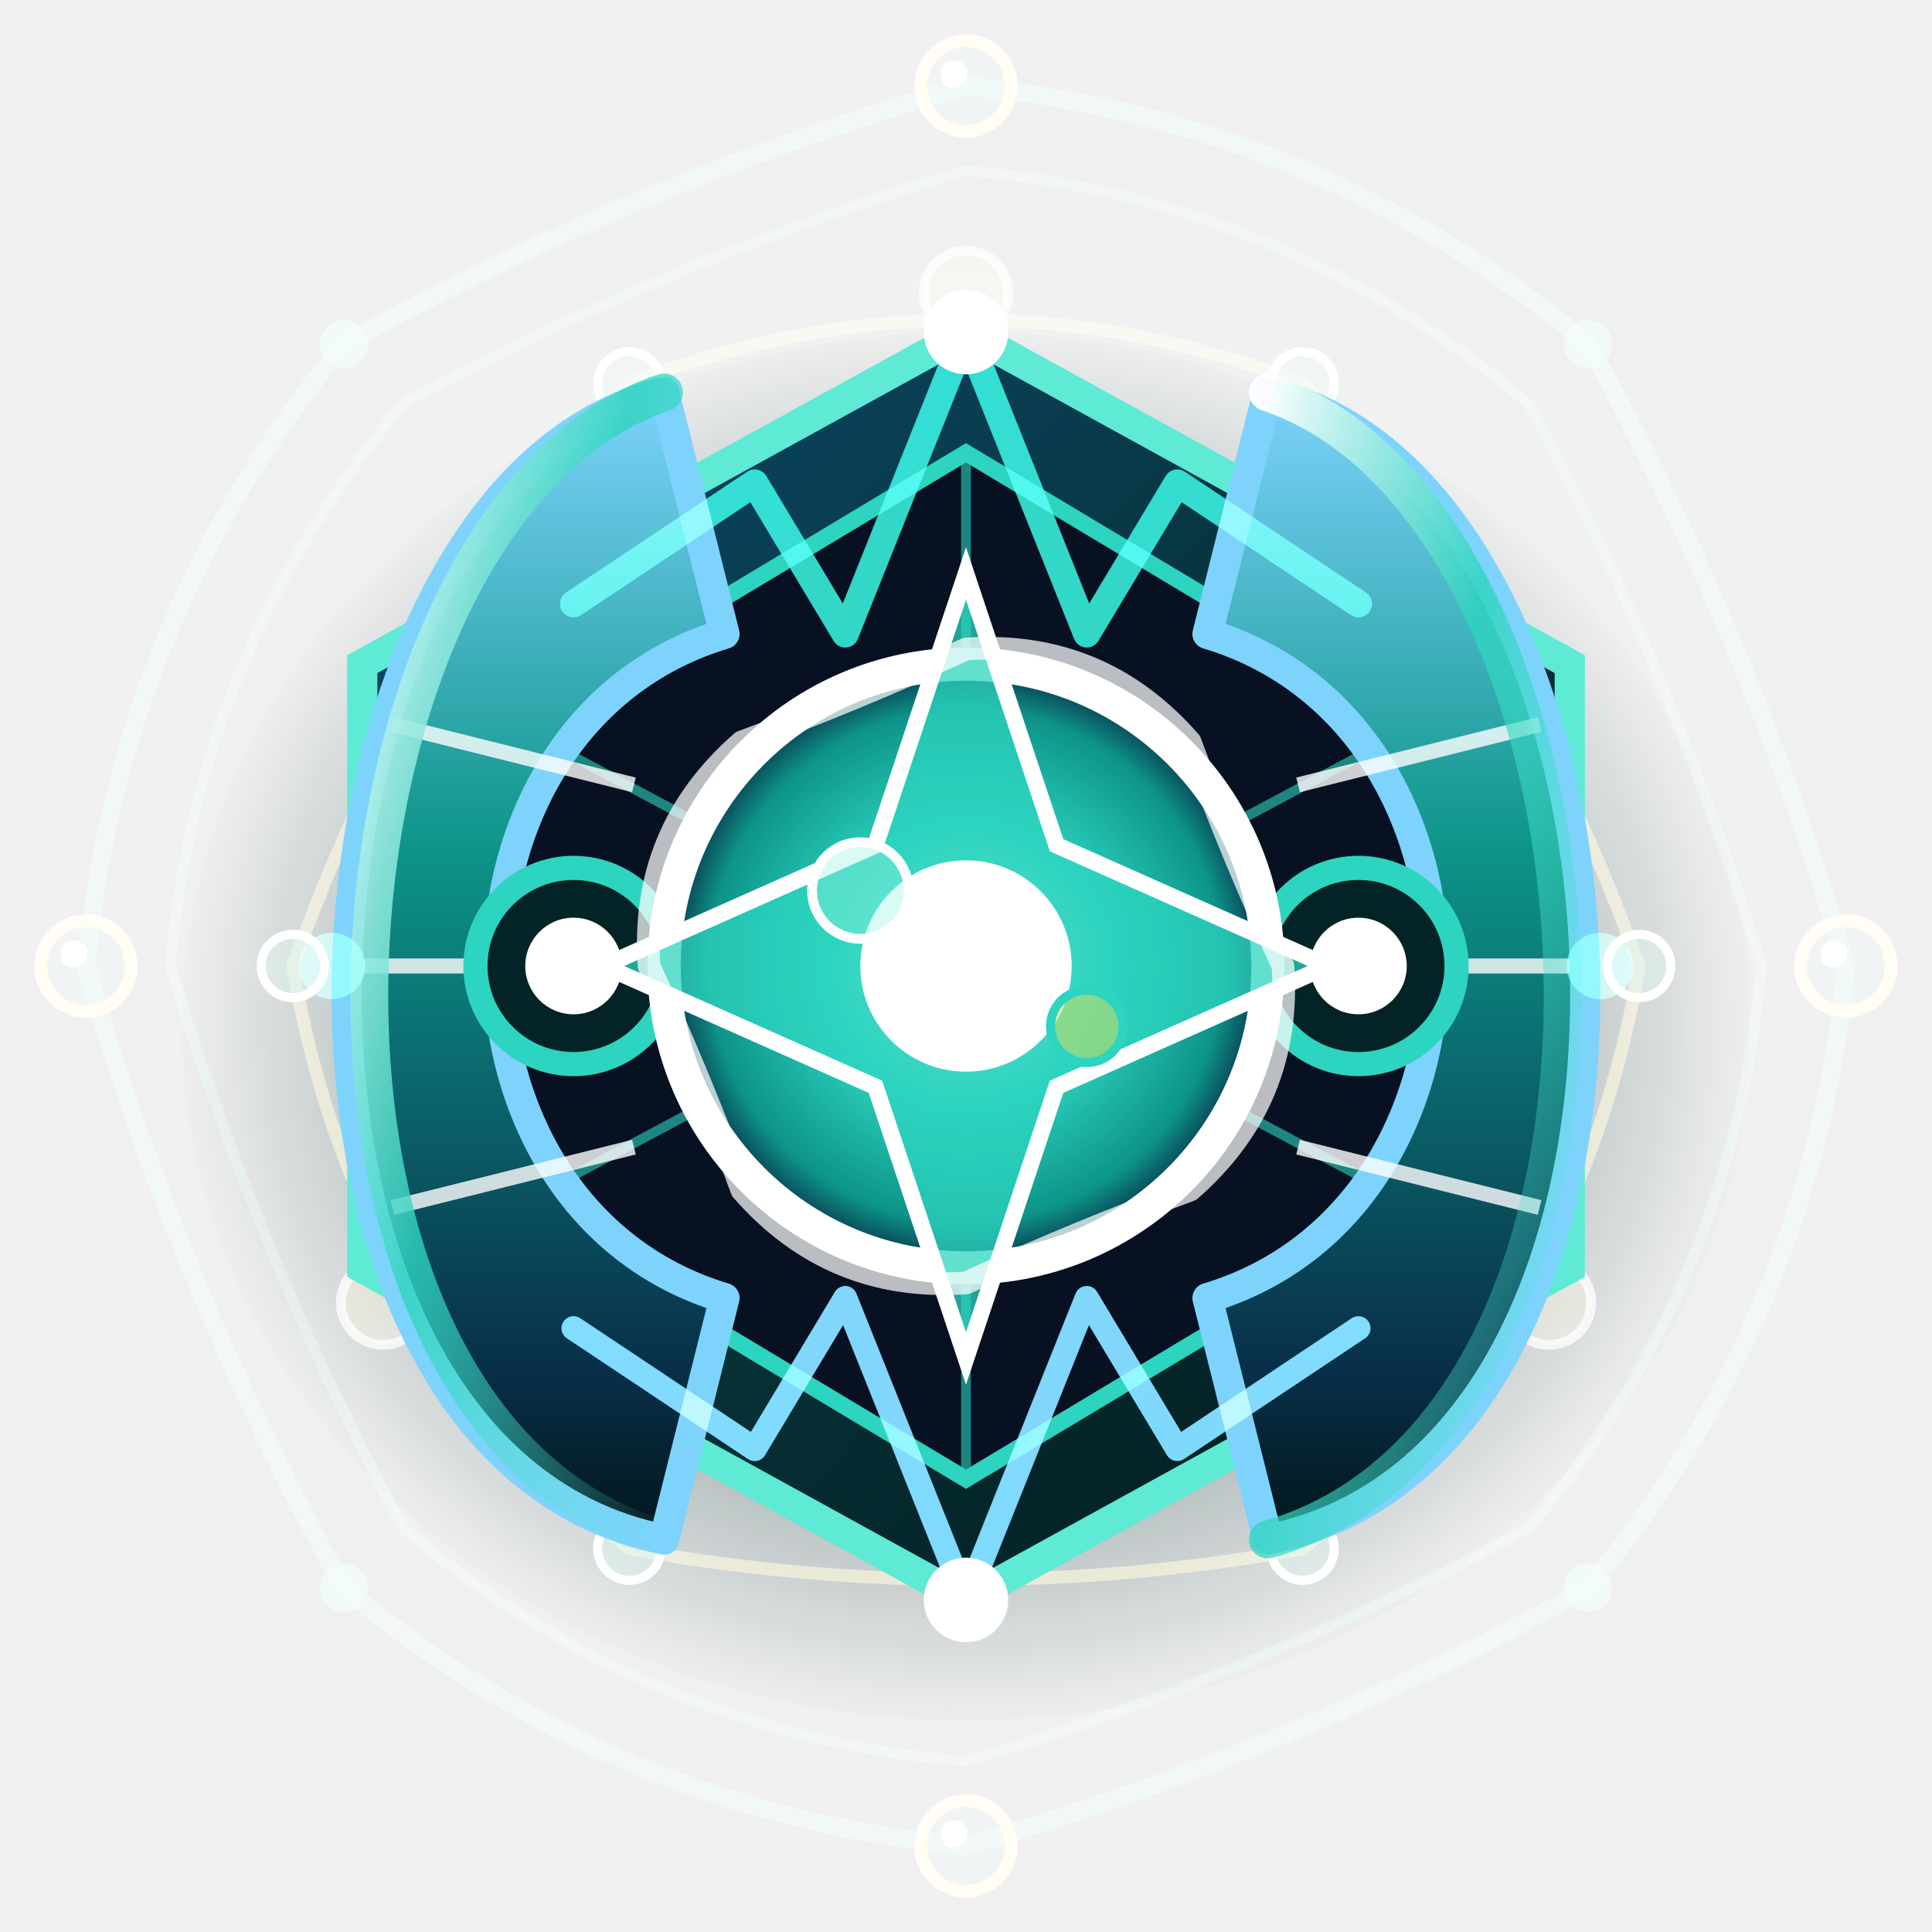
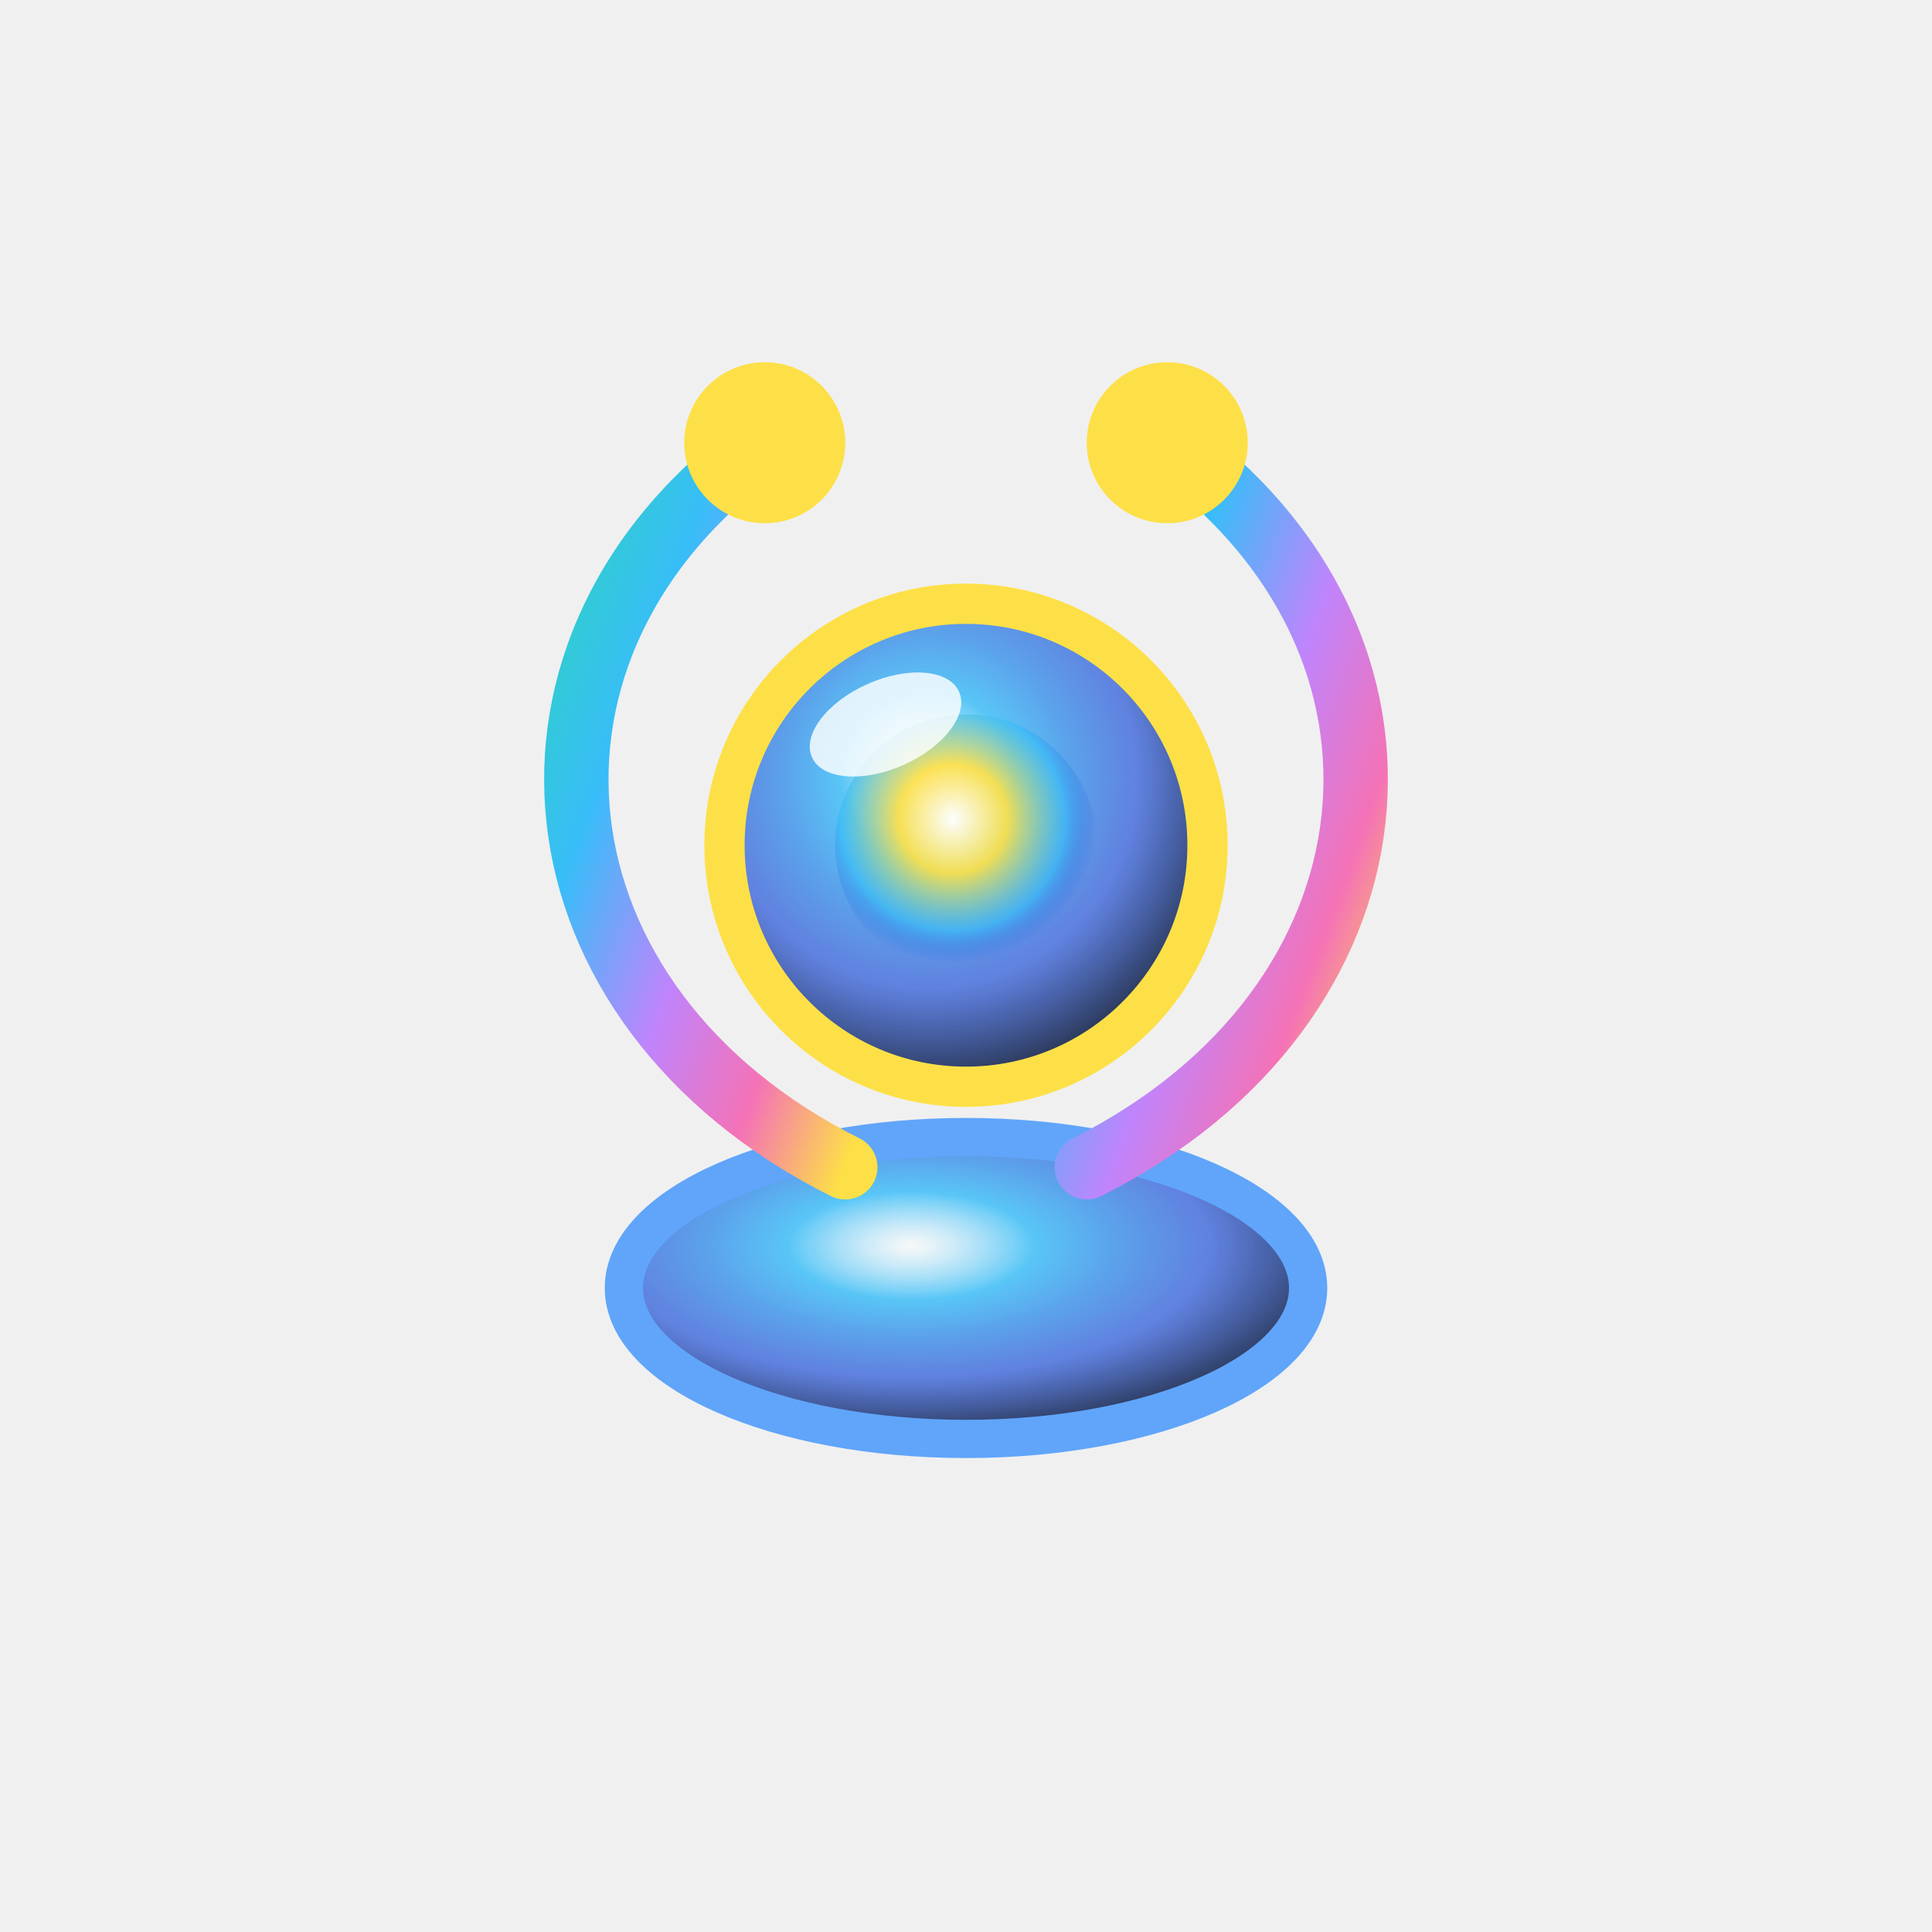
- <svg xmlns="http://www.w3.org/2000/svg" viewBox="0 0 128 128" fill="none" data-rig-id="util-electric-lv1-rig" data-root-anchor="64,64" data-has-aura="true">
+ <svg xmlns="http://www.w3.org/2000/svg" viewBox="0 0 96 96" width="100%" height="100%" data-rig-id="util-electric-lv1-rig">
  <defs>
-     <radialGradient id="ue1-cast-shadow" cx="50%" cy="50%" r="50%">
-       <stop offset="0%" stop-color="#021317" stop-opacity="0.65" />
-       <stop offset="65%" stop-color="#03181c" stop-opacity="0.28" />
-       <stop offset="100%" stop-color="#03181c" stop-opacity="0" />
+     <radialGradient id="uelc-jelly" cx="42%" cy="36%" r="64%">
+       <stop offset="0%" stop-color="#ffffff" stop-opacity="0.54" />
+       <stop offset="28%" stop-color="#38bdf8" stop-opacity="0.82" />
+       <stop offset="68%" stop-color="#1d4ed8" stop-opacity="0.68" />
+       <stop offset="100%" stop-color="#0c1938" stop-opacity="0.88" />
    </radialGradient>
-     <radialGradient id="ue1-aura-field" cx="50%" cy="50%" r="50%">
-       <stop offset="0%" stop-color="#2dd4bf" stop-opacity="0.34" />
-       <stop offset="55%" stop-color="#0d9488" stop-opacity="0.16" />
-       <stop offset="100%" stop-color="#03181c" stop-opacity="0" />
+     <radialGradient id="uelc-core" cx="45%" cy="40%" r="55%">
+       <stop offset="0%" stop-color="#ffffff" stop-opacity="0.96" />
+       <stop offset="38%" stop-color="#fde047" stop-opacity="0.92" />
+       <stop offset="78%" stop-color="#38bdf8" stop-opacity="0.65" />
+       <stop offset="100%" stop-color="#1d4ed8" stop-opacity="0.0" />
    </radialGradient>
-     <linearGradient id="ue1-insulator-base" x1="0%" y1="0%" x2="100%" y2="100%">
-       <stop offset="0%" stop-color="#0c4a6e" />
-       <stop offset="55%" stop-color="#063136" />
-       <stop offset="100%" stop-color="#021619" />
+     <linearGradient id="uelc-irid" x1="0%" y1="0%" x2="100%" y2="100%">
+       <stop offset="0%" stop-color="#2dd4bf" />
+       <stop offset="28%" stop-color="#38bdf8" />
+       <stop offset="55%" stop-color="#c084fc" />
+       <stop offset="78%" stop-color="#f472b6" />
+       <stop offset="100%" stop-color="#fde047" />
    </linearGradient>
-     <linearGradient id="ue1-capacitor-plate" x1="0%" y1="0%" x2="0%" y2="100%">
-       <stop offset="0%" stop-color="#7dd3fc" />
-       <stop offset="40%" stop-color="#0d9488" />
-       <stop offset="85%" stop-color="#082f49" />
-       <stop offset="100%" stop-color="#021619" />
+     <linearGradient id="uelc-stem" x1="50%" y1="0%" x2="50%" y2="100%">
+       <stop offset="0%" stop-color="#fde047" stop-opacity="0.92" />
+       <stop offset="55%" stop-color="#38bdf8" stop-opacity="0.78" />
+       <stop offset="100%" stop-color="#1d4ed8" stop-opacity="0.42" />
    </linearGradient>
-     <radialGradient id="ue1-tesla-core" cx="50%" cy="50%" r="50%">
-       <stop offset="0%" stop-color="#ffffff" />
-       <stop offset="45%" stop-color="#2dd4bf" />
-       <stop offset="85%" stop-color="#0d9488" />
-       <stop offset="100%" stop-color="#082f49" />
-     </radialGradient>
-     <linearGradient id="ue1-rim-light" x1="0%" y1="0%" x2="100%" y2="100%">
-       <stop offset="0%" stop-color="#ffffff" stop-opacity="0.96" />
-       <stop offset="45%" stop-color="#2dd4bf" stop-opacity="0.82" />
-       <stop offset="100%" stop-color="#5eead4" stop-opacity="0" />
-     </linearGradient>
-     <radialGradient id="confocal-halo" cx="50%" cy="50%" r="50%">
-       <stop offset="0%" stop-color="#2dd4bf" stop-opacity="0" />
-       <stop offset="68%" stop-color="#2dd4bf" stop-opacity="0.16" />
-       <stop offset="86%" stop-color="#a855f7" stop-opacity="0.32" />
-       <stop offset="100%" stop-color="#03181c" stop-opacity="0" />
-     </radialGradient>
  </defs>
-   <g id="part-shadow-cast" data-pivot="64,68" data-parent="root" data-z-index="1" data-blend="multiply" style="mix-blend-mode: multiply">
-     <ellipse cx="64" cy="68" rx="52" ry="46" fill="url(#ue1-cast-shadow)" />
+   <g id="part-shadow-cast" />
+   <g id="part-aura-ring-outer" />
+   <g id="part-aura-ring-inner" />
+   <g id="part-electric-insulator-base">
+     <ellipse cx="48" cy="64" rx="17" ry="7.5" fill="url(#uelc-jelly)" stroke="#60a5fa" stroke-width="1.9" />
  </g>
-   <g id="part-aura-ring-outer" data-pivot="64,64" data-parent="root" data-z-index="4" data-blend="screen" data-motion="spin-cw" style="mix-blend-mode: screen">
-     <circle cx="64" cy="64" r="62" fill="url(#ue1-aura-field)" />
-     <path fill="none" stroke="#2dd4bf" stroke-width="1.2" stroke-opacity="0.65" d="M122.3,64 Q120.08,87.23 105.22,105.22 Q85.58,116.09 64,122.3 Q40.77,120.08 22.78,105.22 Q11.91,85.58 5.7,64 Q7.92,40.77 22.78,22.78 Q42.42,11.91 64,5.7 Q87.23,7.92 105.22,22.78 Q116.09,42.42 122.3,64 Z" stroke-linecap="round" stroke-linejoin="round" />
-     <path fill="none" stroke="#34d399" stroke-width="0.7" stroke-opacity="0.5" d="M116.7,64 Q114.91,85.09 101.26,101.26 Q83.43,110.91 64,116.7 Q42.91,114.91 26.74,101.26 Q17.09,83.43 11.3,64 Q13.09,42.91 26.74,26.74 Q44.57,17.09 64,11.3 Q85.09,13.09 101.26,26.74 Q110.91,44.57 116.7,64 Z" stroke-linecap="round" stroke-linejoin="round" />
-     <circle cx="122.3" cy="64" r="3.0" fill="#2dd4bf" fill-opacity="0.35" stroke="#fde047" stroke-width="0.85" />
-     <circle cx="121.5" cy="63.2" r="0.9" fill="#ffffff" />
-     <circle cx="105.2" cy="105.2" r="1.6" fill="#34d399" fill-opacity="0.8" />
-     <circle cx="64" cy="122.3" r="3.0" fill="#2dd4bf" fill-opacity="0.35" stroke="#fde047" stroke-width="0.85" />
-     <circle cx="63.2" cy="121.5" r="0.9" fill="#ffffff" />
-     <circle cx="22.8" cy="105.2" r="1.6" fill="#34d399" fill-opacity="0.8" />
-     <circle cx="5.7" cy="64" r="3.0" fill="#2dd4bf" fill-opacity="0.35" stroke="#fde047" stroke-width="0.85" />
-     <circle cx="4.9" cy="63.2" r="0.9" fill="#ffffff" />
-     <circle cx="22.8" cy="22.8" r="1.6" fill="#34d399" fill-opacity="0.8" />
-     <circle cx="64" cy="5.7" r="3.0" fill="#2dd4bf" fill-opacity="0.35" stroke="#fde047" stroke-width="0.85" />
-     <circle cx="63.2" cy="4.9" r="0.9" fill="#ffffff" />
-     <circle cx="105.2" cy="22.8" r="1.6" fill="#34d399" fill-opacity="0.8" />
+   <g id="part-electric-capacitor-right">
+     <path d="M 54 58 C 70 50, 72 32, 58 22" fill="none" stroke="url(#uelc-irid)" stroke-width="3.2" stroke-linecap="round" />
+     <circle cx="58" cy="22" r="4" fill="#fde047" />
  </g>
-   <g id="part-aura-ring-inner" data-pivot="64,64" data-parent="root" data-z-index="5" data-blend="screen" data-motion="spin-ccw" style="mix-blend-mode: screen">
-     <path fill="none" stroke="#fde047" stroke-width="0.85" stroke-opacity="0.62" d="M108.6,64 Q104.7,87.5 86.3,102.62 Q64,106.68 41.7,102.62 Q23.3,87.5 19.4,64 Q27.04,42.66 41.7,25.38 Q64,17 86.3,25.38 Q100.96,42.66 108.6,64 Z" stroke-linecap="round" stroke-linejoin="round" />
-     <circle cx="108.6" cy="64" r="2.1" fill="#34d399" fill-opacity="0.45" stroke="#ffffff" stroke-width="0.6" />
-     <circle cx="86.3" cy="102.6" r="2.1" fill="#34d399" fill-opacity="0.45" stroke="#ffffff" stroke-width="0.6" />
-     <circle cx="41.7" cy="102.6" r="2.1" fill="#34d399" fill-opacity="0.45" stroke="#ffffff" stroke-width="0.6" />
-     <circle cx="19.4" cy="64" r="2.1" fill="#34d399" fill-opacity="0.45" stroke="#ffffff" stroke-width="0.6" />
-     <circle cx="41.7" cy="25.4" r="2.1" fill="#34d399" fill-opacity="0.45" stroke="#ffffff" stroke-width="0.6" />
-     <circle cx="86.3" cy="25.4" r="2.1" fill="#34d399" fill-opacity="0.45" stroke="#ffffff" stroke-width="0.6" />
-     <circle cx="102.62" cy="86.3" r="2.8" fill="#fde047" fill-opacity="0.38" stroke="#ffffff" stroke-width="0.65" stroke-opacity="0.75" />
-     <circle cx="25.38" cy="86.3" r="2.8" fill="#fde047" fill-opacity="0.38" stroke="#ffffff" stroke-width="0.65" stroke-opacity="0.75" />
-     <circle cx="64" cy="19.4" r="2.8" fill="#fde047" fill-opacity="0.38" stroke="#ffffff" stroke-width="0.65" stroke-opacity="0.75" />
+   <g id="part-electric-capacitor-left">
+     <path d="M 42 58 C 26 50, 24 32, 38 22" fill="none" stroke="url(#uelc-irid)" stroke-width="3.2" stroke-linecap="round" />
+     <circle cx="38" cy="22" r="4" fill="#fde047" />
  </g>
-   <g id="part-electric-insulator-base" data-pivot="64,64" data-parent="root" data-z-index="10" data-blend="normal">
-     <polygon points="64,22 104,44 104,84 64,106 24,84 24,44" fill="url(#ue1-insulator-base)" stroke="#5eead4" stroke-width="2.0" />
-     <polygon points="64,30 94,48 94,80 64,98 34,80 34,48" fill="#071122" stroke="#2dd4bf" stroke-width="1.1" />
-     <path d="M34 48 L94 80 M94 48 L34 80 M64 30 L64 98" stroke="#2dd4bf" stroke-width="0.65" stroke-opacity="0.6" />
+   <g id="part-electric-tesla-core">
+     <circle cx="48" cy="42" r="12" fill="url(#uelc-jelly)" stroke="#fde047" stroke-width="2" />
+     <circle cx="48" cy="42" r="6.5" fill="url(#uelc-core)" />
  </g>
-   <g id="part-electric-capacitor-right" data-pivot="90,64" data-parent="part-electric-insulator-base" data-z-index="20" data-blend="normal" data-motion="rotate-sym-right">
-     <path d="M84 26 C110 32 114 96 84 102 L80 86 C100 80 100 48 80 42 Z" fill="url(#ue1-capacitor-plate)" stroke="#7dd3fc" stroke-width="2.0" stroke-linejoin="round" />
-     <path d="M102 48 L86 52 M104 64 L88 64 M102 80 L86 76" stroke="#ffffff" stroke-width="1.0" stroke-opacity="0.8" />
-     <circle cx="90" cy="64" r="6.5" fill="#042326" stroke="#2dd4bf" stroke-width="1.6" />
-     <circle cx="90" cy="64" r="3.2" fill="#ffffff" />
+   <g id="part-light-rim-electric">
+     <ellipse cx="44" cy="36" rx="4" ry="2.2" transform="rotate(-24 44 36)" fill="#ffffff" opacity="0.82" />
  </g>
-   <g id="part-electric-capacitor-left" data-pivot="38,64" data-parent="part-electric-insulator-base" data-z-index="20" data-blend="normal" data-motion="rotate-sym-left">
-     <path d="M44 26 C18 32 14 96 44 102 L48 86 C28 80 28 48 48 42 Z" fill="url(#ue1-capacitor-plate)" stroke="#7dd3fc" stroke-width="2.0" stroke-linejoin="round" />
-     <path d="M26 48 L42 52 M24 64 L40 64 M26 80 L42 76" stroke="#ffffff" stroke-width="1.0" stroke-opacity="0.8" />
-     <circle cx="38" cy="64" r="6.5" fill="#042326" stroke="#2dd4bf" stroke-width="1.6" />
-     <circle cx="38" cy="64" r="3.2" fill="#ffffff" />
-   </g>
-   <g id="part-electric-tesla-core" data-pivot="64,64" data-parent="part-electric-insulator-base" data-z-index="30" data-blend="normal" data-motion="spin-cw">
-     <circle cx="64" cy="64" r="20" fill="url(#ue1-tesla-core)" stroke="#ffffff" stroke-width="2.2" />
-     <polygon points="64,38 70,56 88,64 70,72 64,90 58,72 40,64 58,56" fill="#2dd4bf" fill-opacity="0.75" stroke="#ffffff" stroke-width="1.1" />
-     <circle cx="64" cy="64" r="7" fill="#ffffff" />
-     <circle cx="57" cy="59" r="3.2" fill="#99f6e4" fill-opacity="0.38" stroke="#ffffff" stroke-width="0.65" />
-     <circle cx="72" cy="68" r="2.4" fill="#fde047" fill-opacity="0.42" stroke="#2dd4bf" stroke-width="0.6" />
-   </g>
-   <g id="part-light-rim-electric" data-pivot="64,64" data-parent="part-electric-insulator-base" data-z-index="45" data-blend="plus-lighter" style="mix-blend-mode: plus-lighter">
-     <path d="M44 26 C20 34 16 94 44 102" stroke="url(#ue1-rim-light)" stroke-width="2.5" stroke-linecap="round" />
-     <path d="M84 26 C108 34 112 94 84 102" stroke="url(#ue1-rim-light)" stroke-width="2.5" stroke-linecap="round" />
-     <path fill="none" stroke="#ffffff" stroke-width="1.5" stroke-opacity="0.72" d="M85,64 Q85.62,72.95 78.85,78.85 Q71.3,81.63 64,85 Q55.05,85.62 49.15,78.85 Q46.37,71.3 43,64 Q42.38,55.05 49.15,49.15 Q56.7,46.37 64,43 Q72.95,42.38 78.85,49.15 Q81.63,56.7 85,64 Z" stroke-linecap="round" stroke-linejoin="round" />
-   </g>
-   <g id="part-aura-corona-top" data-pivot="64,64" data-parent="root" data-z-index="65" data-blend="screen" style="mix-blend-mode: screen">
-     <polyline points="38,40 50,32 56,42 64,22 72,42 78,32 90,40" stroke="#2dd4bf" stroke-width="1.8" stroke-linecap="round" stroke-linejoin="round" />
-     <polyline points="38,88 50,96 56,86 64,106 72,86 78,96 90,88" stroke="#7dd3fc" stroke-width="1.6" stroke-linecap="round" stroke-linejoin="round" />
-     <circle cx="64" cy="22" r="2.8" fill="#ffffff" />
-     <circle cx="64" cy="106" r="2.8" fill="#ffffff" />
-     <circle cx="22" cy="64" r="2.2" fill="#2dd4bf" />
-     <circle cx="106" cy="64" r="2.2" fill="#2dd4bf" />
-   </g>
+   <g id="part-aura-corona-top" />
</svg>
